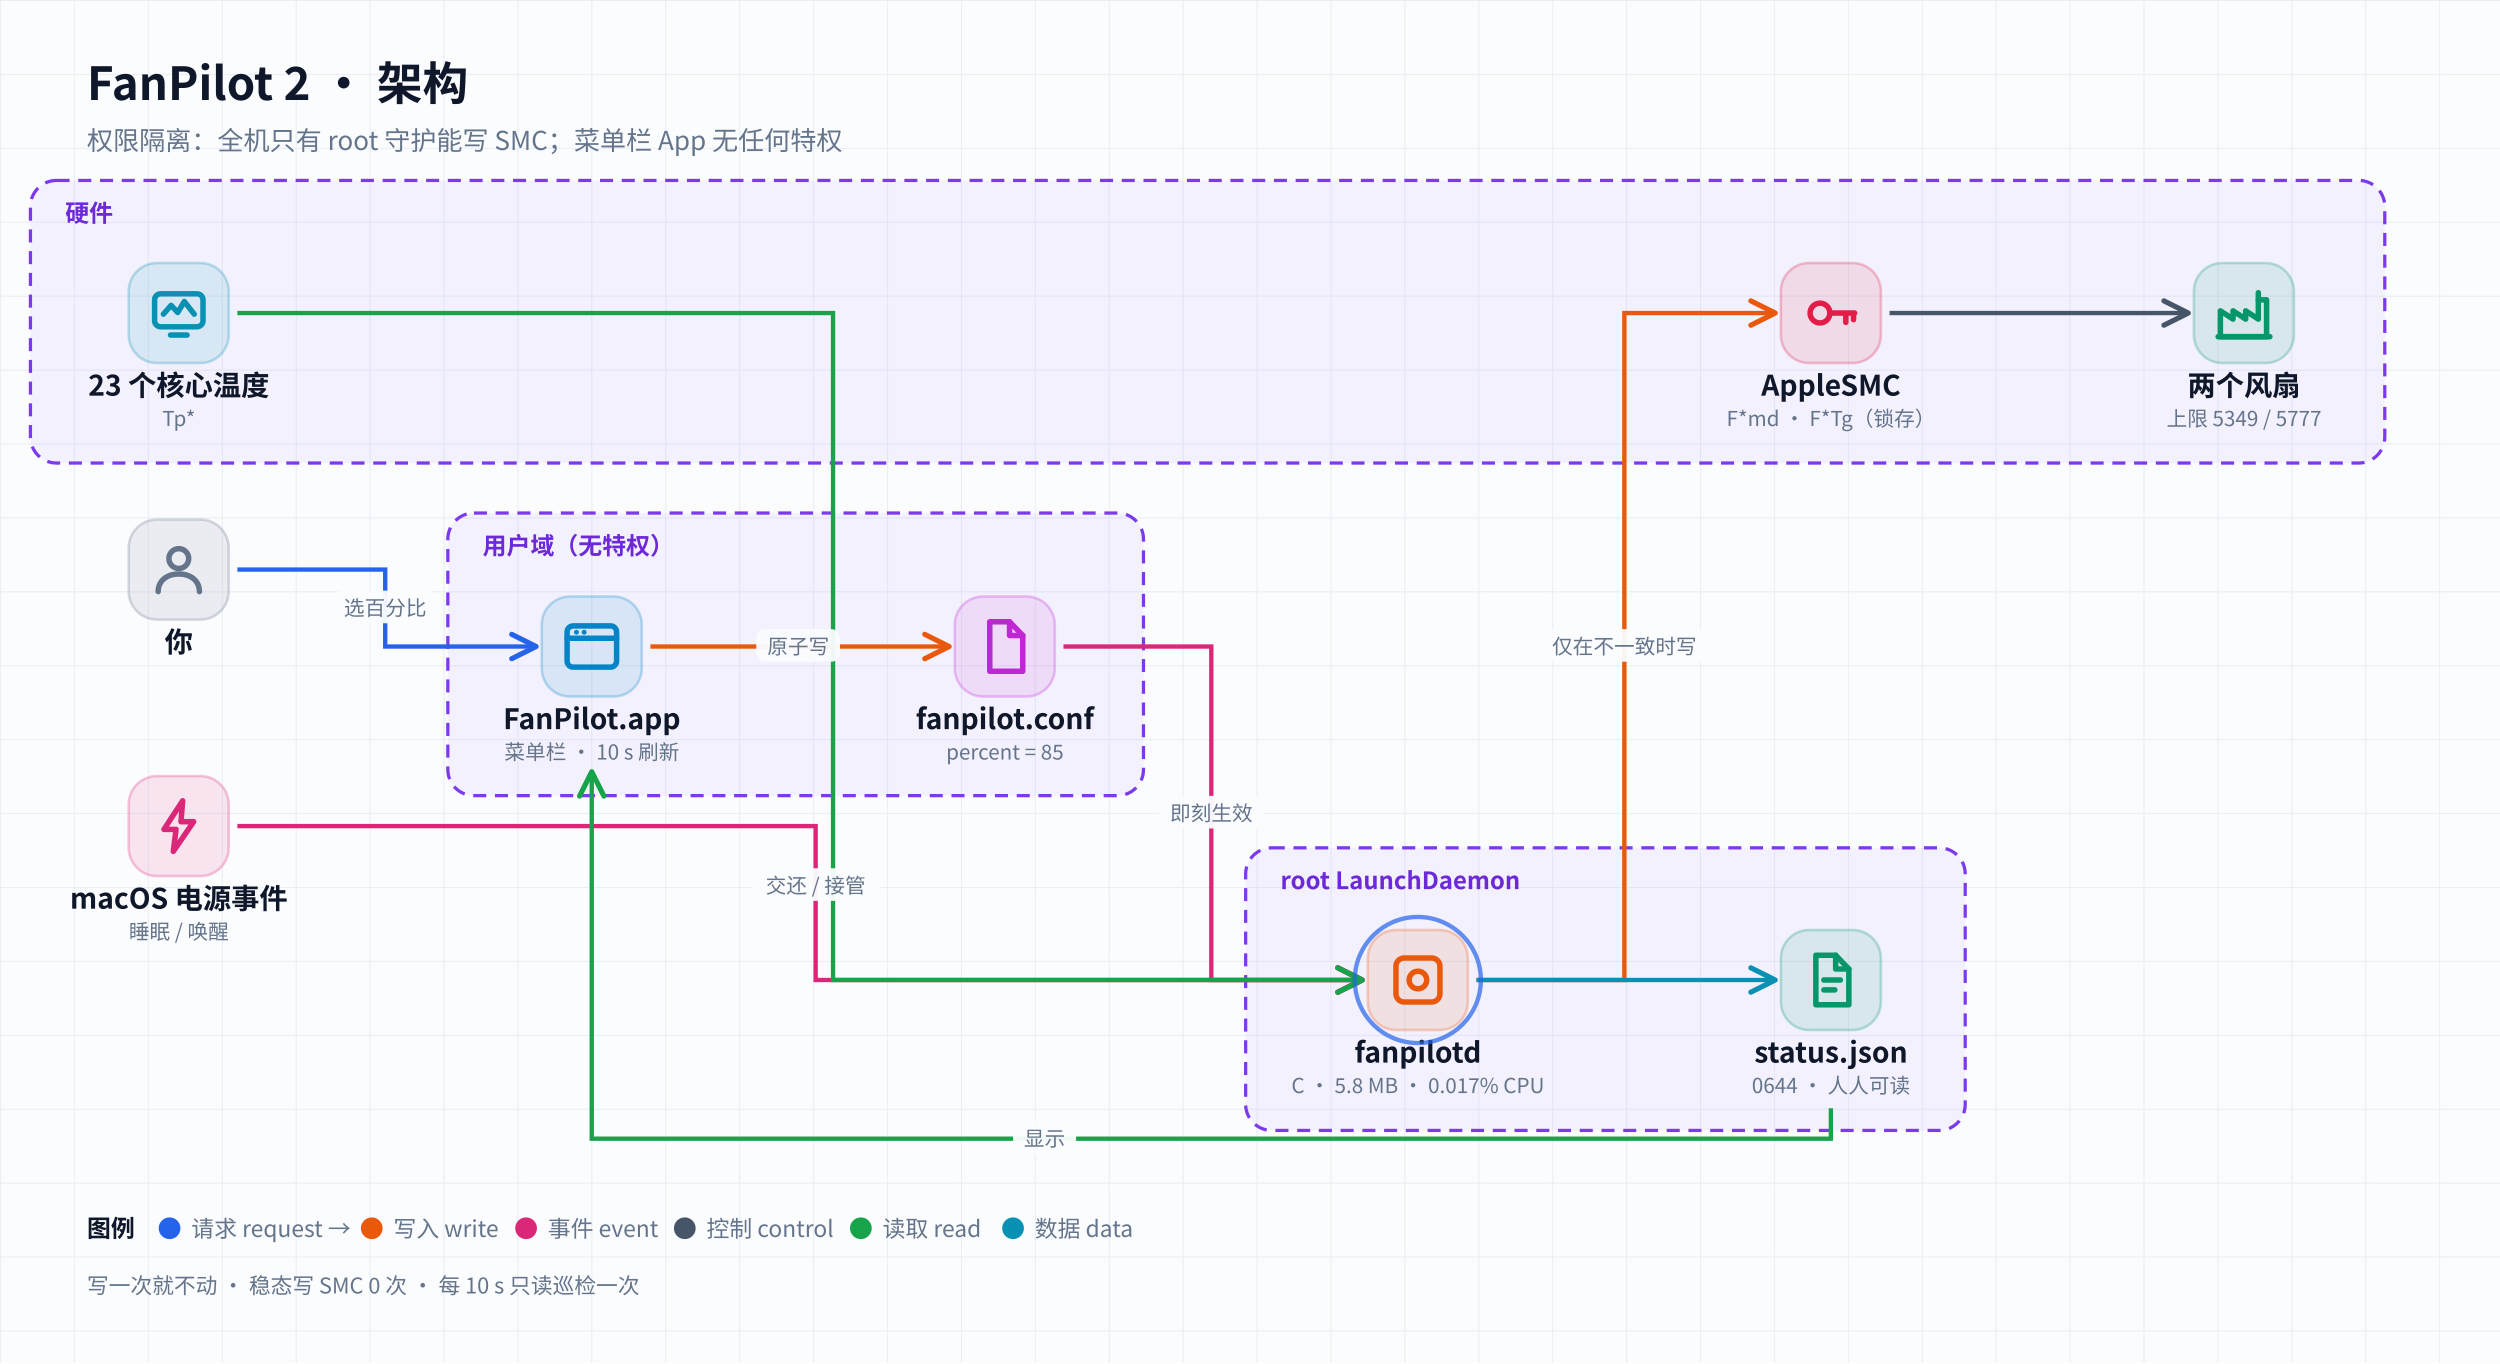
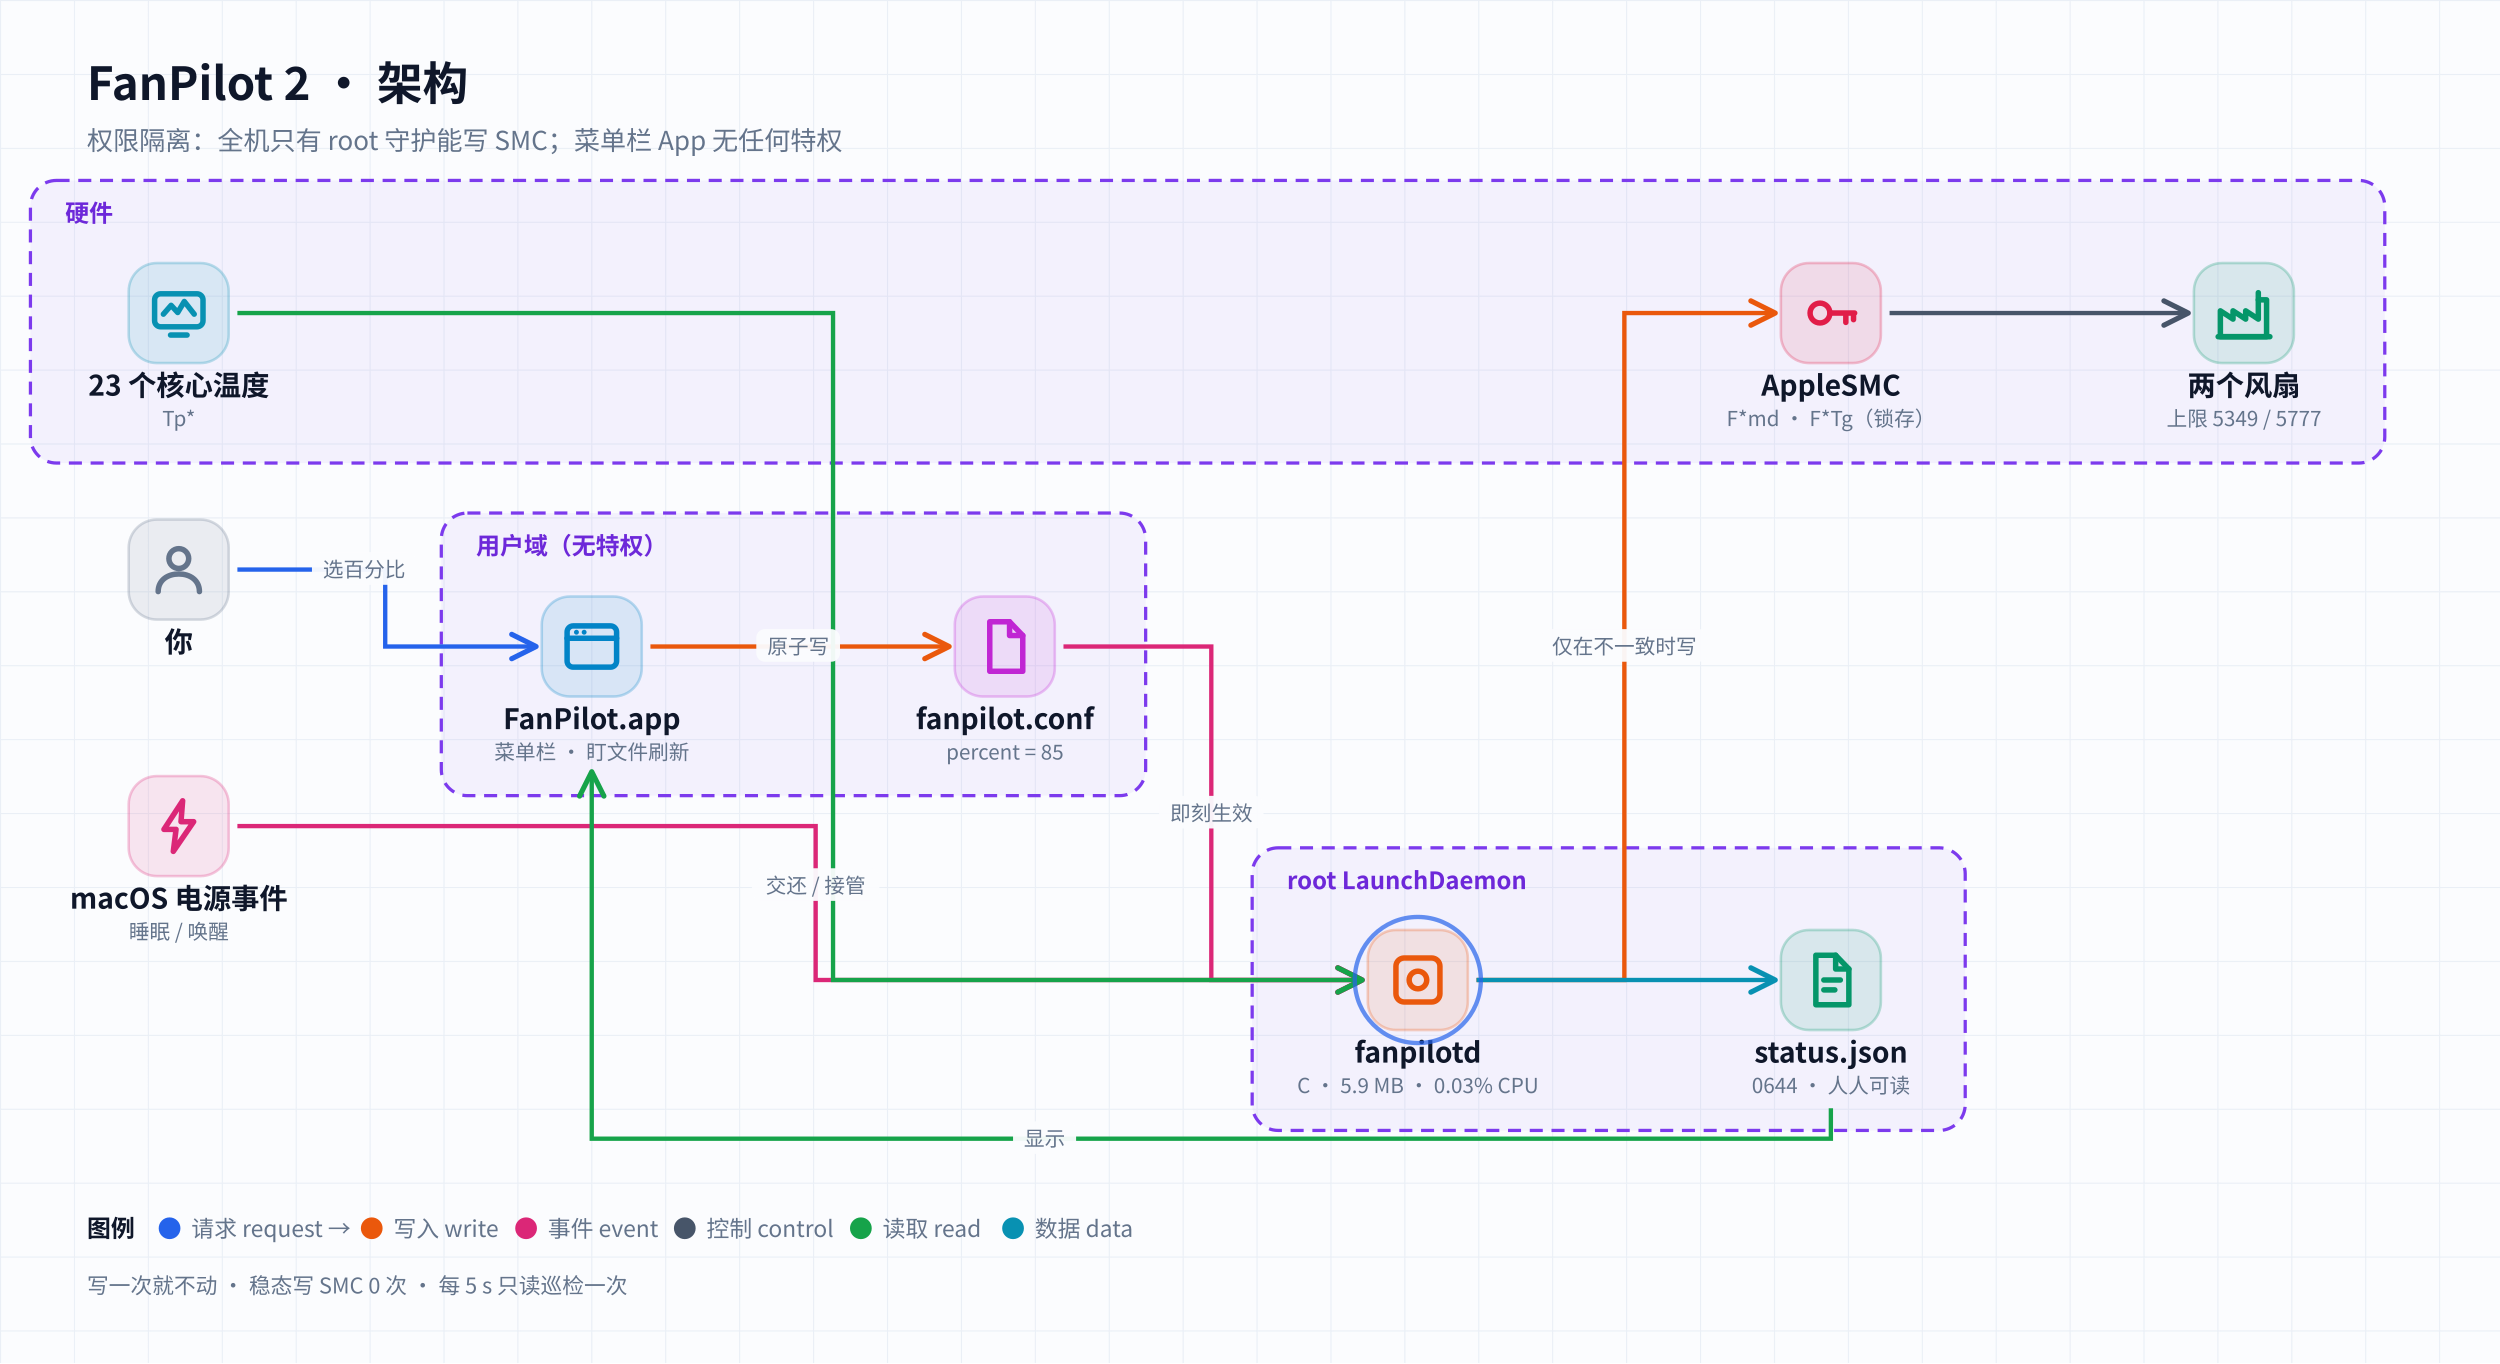
<svg xmlns="http://www.w3.org/2000/svg" viewBox="0 0 1150 627" width="1150" height="627" font-family="-apple-system,BlinkMacSystemFont,'Segoe UI','PingFang SC','Hiragino Sans GB','Microsoft YaHei','Noto Sans CJK SC','Source Han Sans SC',Helvetica,Arial,sans-serif" role="img" aria-label="FanPilot 2 · 架构">
  <defs>
    <pattern id="af-grid" width="34" height="34" patternUnits="userSpaceOnUse">
      <path d="M34 0 H0 V34" fill="none" stroke="#EAEFF6" stroke-width="1" />
    </pattern>
    <marker id="af-ah" viewBox="0 0 10 10" refX="8" refY="5" markerWidth="7" markerHeight="7" orient="auto-start-reverse">
      <path d="M1 1 L9 5 L1 9" fill="none" stroke="context-stroke" stroke-width="1.7" stroke-linecap="round" stroke-linejoin="round" />
    </marker>
    <filter id="af-sh" x="-20%" y="-20%" width="140%" height="140%">
      <feDropShadow dx="0" dy="2" stdDeviation="3.2" flood-color="#0B1B33" flood-opacity="0.10" />
    </filter>
    <style>@media (prefers-reduced-motion: no-preference){.flow{stroke-dasharray:6 6;animation:af-dash 0.8s linear infinite}.flow-slow{stroke-dasharray:4 8;animation:af-dash 1.6s linear infinite}.rv0{opacity:0;animation:af-in .5s ease-out 0.00s forwards}.rv1{opacity:0;animation:af-in .5s ease-out 0.10s forwards}.rv2{opacity:0;animation:af-in .5s ease-out 0.20s forwards}.rv3{opacity:0;animation:af-in .5s ease-out 0.30s forwards}.rv4{opacity:0;animation:af-in .5s ease-out 0.40s forwards}.rv5{opacity:0;animation:af-in .5s ease-out 0.50s forwards}}@media (prefers-reduced-motion: reduce){  .rv0,.rv1,.rv2,.rv3,.rv4,.rv5{opacity:1}}@keyframes af-dash{to{stroke-dashoffset:-12}}@keyframes af-in{to{opacity:1}}</style>
  </defs>
  <rect width="1150" height="627" fill="#FBFCFE" />
  <rect width="1150" height="627" fill="url(#af-grid)" />
  <text x="40" y="46" font-size="21" font-weight="800" fill="#0F172A">FanPilot 2 · 架构</text>
  <text x="40" y="69" font-size="12" fill="#64748B">权限隔离：全机只有 root 守护能写 SMC；菜单栏 App 无任何特权</text>
-   <rect x="206" y="236" width="320" height="130" rx="12" fill="rgba(124,58,237,0.055)" stroke="#7C3AED" stroke-width="1.5" stroke-dasharray="6 4" />
-   <text x="222" y="255" font-size="11" font-weight="700" fill="#6D28D9">用户域（无特权）</text>
-   <rect x="573" y="390" width="331" height="130" rx="12" fill="rgba(124,58,237,0.055)" stroke="#7C3AED" stroke-width="1.5" stroke-dasharray="6 4" />
-   <text x="589" y="409" font-size="11" font-weight="700" fill="#6D28D9">root LaunchDaemon</text>
+   <rect x="203" y="236" width="324" height="130" rx="12" fill="rgba(124,58,237,0.055)" stroke="#7C3AED" stroke-width="1.5" stroke-dasharray="6 4" />
+   <text x="219" y="255" font-size="11" font-weight="700" fill="#6D28D9">用户域（无特权）</text>
+   <rect x="576" y="390" width="328" height="130" rx="12" fill="rgba(124,58,237,0.055)" stroke="#7C3AED" stroke-width="1.5" stroke-dasharray="6 4" />
+   <text x="592" y="409" font-size="11" font-weight="700" fill="#6D28D9">root LaunchDaemon</text>
  <rect x="14" y="83" width="1083" height="130" rx="12" fill="rgba(124,58,237,0.055)" stroke="#7C3AED" stroke-width="1.5" stroke-dasharray="6 4" />
  <text x="30" y="102" font-size="11" font-weight="700" fill="#6D28D9">硬件</text>
  <path class="flow" d="M 109.2 262.0 L 177.2 262.0 L 177.2 297.4 L 245.2 297.4" fill="none" stroke="#2563EB" stroke-width="2" marker-end="url(#af-ah)" />
  <path class="flow" d="M 299.2 297.4 L 435.2 297.4" fill="none" stroke="#EA580C" stroke-width="2" marker-end="url(#af-ah)" />
  <path class="flow" d="M 489.2 297.4 L 557.2 297.4 L 557.2 450.8 L 625.2 450.8" fill="none" stroke="#DB2777" stroke-width="2" marker-end="url(#af-ah)" />
  <path class="flow" d="M 109.2 380.0 L 375.2 380.0 L 375.2 450.8 L 625.2 450.8" fill="none" stroke="#DB2777" stroke-width="2" marker-end="url(#af-ah)" />
  <path class="flow" d="M 679.2 450.8 L 747.2 450.8 L 747.2 144.0 L 815.2 144.0" fill="none" stroke="#EA580C" stroke-width="2" marker-end="url(#af-ah)" />
  <path class="flow" d="M 869.2 144.0 L 1005.2 144.0" fill="none" stroke="#475569" stroke-width="2" marker-end="url(#af-ah)" />
  <path class="flow" d="M 109.2 144.0 L 383.2 144.0 L 383.2 450.8 L 625.2 450.8" fill="none" stroke="#16A34A" stroke-width="2" marker-end="url(#af-ah)" />
  <path class="flow" d="M 679.2 450.8 L 815.2 450.8" fill="none" stroke="#0891B2" stroke-width="2" marker-end="url(#af-ah)" />
  <path class="flow" d="M 842.2 509.8 L 842.2 523.8 L 272.2 523.8 L 272.2 356.4" fill="none" stroke="#16A34A" stroke-width="2" marker-end="url(#af-ah)" />
-   <rect x="153.2" y="271.7" width="48.0" height="15" rx="4" fill="#FBFCFE" opacity="0.95" />
-   <text x="177.2" y="283.1" text-anchor="middle" font-size="9.5" fill="#64748B">选百分比</text>
+   <rect x="143.5" y="254.0" width="48.0" height="15" rx="4" fill="#FBFCFE" opacity="0.95" />
+   <text x="167.5" y="265.4" text-anchor="middle" font-size="9.5" fill="#64748B">选百分比</text>
  <rect x="347.9" y="289.4" width="38.5" height="15" rx="4" fill="#FBFCFE" opacity="0.95" />
  <text x="367.2" y="300.8" text-anchor="middle" font-size="9.5" fill="#64748B">原子写</text>
  <rect x="533.2" y="366.1" width="48.0" height="15" rx="4" fill="#FBFCFE" opacity="0.95" />
  <text x="557.2" y="377.5" text-anchor="middle" font-size="9.5" fill="#64748B">即刻生效</text>
  <rect x="345.9" y="399.4" width="58.6" height="15" rx="4" fill="#FBFCFE" opacity="0.95" />
  <text x="375.2" y="410.8" text-anchor="middle" font-size="9.5" fill="#64748B">交还 / 接管</text>
  <rect x="709.0" y="289.4" width="76.5" height="15" rx="4" fill="#FBFCFE" opacity="0.95" />
  <text x="747.2" y="300.8" text-anchor="middle" font-size="9.5" fill="#64748B">仅在不一致时写</text>
  <rect x="466.0" y="515.8" width="29.0" height="15" rx="4" fill="#FBFCFE" opacity="0.95" />
  <text x="480.5" y="527.2" text-anchor="middle" font-size="9.5" fill="#64748B">显示</text>
  <circle r="4.0" fill="#2563EB" opacity="0.95" visibility="hidden">
    <set attributeName="visibility" to="visible" begin="0.00s" />
    <animateMotion dur="1.8s" begin="0.00s" repeatCount="indefinite" path="M 109.2 262.0 L 177.2 262.0 L 177.2 297.4 L 245.2 297.4" />
  </circle>
  <circle r="4.0" fill="#EA580C" opacity="0.95" visibility="hidden">
    <set attributeName="visibility" to="visible" begin="0.00s" />
    <animateMotion dur="1.8s" begin="0.00s" repeatCount="indefinite" path="M 299.2 297.4 L 435.2 297.4" />
  </circle>
  <circle r="4.0" fill="#DB2777" opacity="0.95" visibility="hidden">
    <set attributeName="visibility" to="visible" begin="0.00s" />
    <animateMotion dur="1.8s" begin="0.00s" repeatCount="indefinite" path="M 489.2 297.4 L 557.2 297.4 L 557.2 450.8 L 625.2 450.8" />
  </circle>
  <circle r="4.0" fill="#475569" opacity="0.95" visibility="hidden">
    <set attributeName="visibility" to="visible" begin="0.00s" />
    <animateMotion dur="1.8s" begin="0.00s" repeatCount="indefinite" path="M 869.2 144.0 L 1005.2 144.0" />
  </circle>
  <g class="rv0">
    <rect x="59.2" y="239.0" width="46.0" height="46.0" rx="13" fill="rgba(100,116,139,0.11)" stroke="rgba(100,116,139,0.26)" stroke-width="1.2" />
    <g transform="translate(67.07,246.82) scale(1.265)" color="#64748B">
      <circle cx="12" cy="8" r="3.6" fill="none" stroke="currentColor" stroke-width="2" stroke-linecap="round" stroke-linejoin="round" />
      <path d="M4.5 20c0-4.1 3.4-6.4 7.5-6.4S19.5 15.9 19.5 20" fill="none" stroke="currentColor" stroke-width="2" stroke-linecap="round" stroke-linejoin="round" />
    </g>
    <text x="82.25" y="300.0" text-anchor="middle" font-size="13" font-weight="700" fill="#0F172A">你</text>
  </g>
  <g class="rv1">
    <rect x="249.2" y="274.4" width="46.0" height="46.0" rx="13" fill="rgba(2,132,199,0.11)" stroke="rgba(2,132,199,0.26)" stroke-width="1.2" />
    <g transform="translate(257.07,282.22) scale(1.265)" color="#0284C7">
      <rect x="3" y="4.5" width="18" height="15" rx="2.2" fill="none" stroke="currentColor" stroke-width="2" stroke-linecap="round" stroke-linejoin="round" />
      <path d="M3 9h18" fill="none" stroke="currentColor" stroke-width="2" stroke-linecap="round" stroke-linejoin="round" />
      <circle cx="6.4" cy="6.8" r="0.9" fill="currentColor" />
      <circle cx="9.2" cy="6.8" r="0.9" fill="currentColor" />
    </g>
    <text x="272.25" y="335.4" text-anchor="middle" font-size="13" font-weight="700" fill="#0F172A">FanPilot.app</text>
-     <text x="272.25" y="349.4" text-anchor="middle" font-size="9.5" fill="#64748B">菜单栏 · 10 s 刷新</text>
+     <text x="272.25" y="349.4" text-anchor="middle" font-size="9.5" fill="#64748B">菜单栏 · 盯文件刷新</text>
  </g>
  <g class="rv2">
    <rect x="439.2" y="274.4" width="46.0" height="46.0" rx="13" fill="rgba(192,38,211,0.11)" stroke="rgba(192,38,211,0.26)" stroke-width="1.2" />
    <g transform="translate(447.07,282.22) scale(1.265)" color="#C026D3">
      <path d="M6.5 3h7.2L18.5 8v13H6.5Z" fill="none" stroke="currentColor" stroke-width="2" stroke-linecap="round" stroke-linejoin="round" />
      <path d="M13.7 3v5h4.8" fill="none" stroke="currentColor" stroke-width="2" stroke-linecap="round" stroke-linejoin="round" />
    </g>
    <text x="462.25" y="335.4" text-anchor="middle" font-size="13" font-weight="700" fill="#0F172A">fanpilot.conf</text>
    <text x="462.25" y="349.4" text-anchor="middle" font-size="9.5" fill="#64748B">percent = 85</text>
  </g>
  <g class="rv4">
    <rect x="819.2" y="427.8" width="46.0" height="46.0" rx="13" fill="rgba(5,150,105,0.11)" stroke="rgba(5,150,105,0.26)" stroke-width="1.2" />
    <g transform="translate(827.07,435.62) scale(1.265)" color="#059669">
      <path d="M6.5 3h7.2L18.5 8v13H6.5Z" fill="none" stroke="currentColor" stroke-width="2" stroke-linecap="round" stroke-linejoin="round" />
      <path d="M13.7 3v5h4.8M9.4 12h6M9.4 15.6h4" fill="none" stroke="currentColor" stroke-width="2" stroke-linecap="round" stroke-linejoin="round" />
    </g>
    <text x="842.25" y="488.8" text-anchor="middle" font-size="13" font-weight="700" fill="#0F172A">status.json</text>
    <text x="842.25" y="502.8" text-anchor="middle" font-size="9.5" fill="#64748B">0644 · 人人可读</text>
  </g>
  <g class="rv3">
    <rect x="629.2" y="427.8" width="46.0" height="46.0" rx="13" fill="rgba(234,88,12,0.11)" stroke="rgba(234,88,12,0.26)" stroke-width="1.2" />
    <g transform="translate(637.07,435.62) scale(1.265)" color="#EA580C">
      <rect x="4" y="4" width="16" height="16" rx="3" fill="none" stroke="currentColor" stroke-width="2" stroke-linecap="round" stroke-linejoin="round" />
      <circle cx="12" cy="12" r="3.2" fill="none" stroke="currentColor" stroke-width="2" stroke-linecap="round" stroke-linejoin="round" />
    </g>
    <text x="652.25" y="488.8" text-anchor="middle" font-size="13" font-weight="700" fill="#0F172A">fanpilotd</text>
-     <text x="652.25" y="502.8" text-anchor="middle" font-size="9.5" fill="#64748B">C · 5.8 MB · 0.017% CPU</text>
+     <text x="652.25" y="502.8" text-anchor="middle" font-size="9.5" fill="#64748B">C · 5.9 MB · 0.03% CPU</text>
  </g>
  <g class="rv0">
    <rect x="59.2" y="357.0" width="46.0" height="46.0" rx="13" fill="rgba(219,39,119,0.11)" stroke="rgba(219,39,119,0.26)" stroke-width="1.2" />
    <g transform="translate(67.07,364.82) scale(1.265)" color="#DB2777">
      <path d="M13.4 2.8 6.6 13.2h4.4l-1 8 7.4-10.8h-4.6Z" fill="none" stroke="currentColor" stroke-width="2" stroke-linecap="round" stroke-linejoin="round" />
    </g>
    <text x="82.25" y="418.0" text-anchor="middle" font-size="13" font-weight="700" fill="#0F172A">macOS 电源事件</text>
    <text x="82.25" y="432.0" text-anchor="middle" font-size="9.5" fill="#64748B">睡眠 / 唤醒</text>
  </g>
  <g class="rv4">
    <rect x="819.2" y="121.0" width="46.0" height="46.0" rx="13" fill="rgba(225,29,72,0.11)" stroke="rgba(225,29,72,0.26)" stroke-width="1.2" />
    <g transform="translate(827.07,128.82) scale(1.265)" color="#E11D48">
      <circle cx="8" cy="12" r="3.6" fill="none" stroke="currentColor" stroke-width="2" stroke-linecap="round" stroke-linejoin="round" />
      <path d="M11.6 12h9M17.4 12v3.4M20.2 12v2.4" fill="none" stroke="currentColor" stroke-width="2" stroke-linecap="round" stroke-linejoin="round" />
    </g>
    <text x="842.25" y="182.0" text-anchor="middle" font-size="13" font-weight="700" fill="#0F172A">AppleSMC</text>
    <text x="842.25" y="196.0" text-anchor="middle" font-size="9.5" fill="#64748B">F*md · F*Tg（锁存）</text>
  </g>
  <g class="rv5">
    <rect x="1009.2" y="121.0" width="46.0" height="46.0" rx="13" fill="rgba(5,150,105,0.11)" stroke="rgba(5,150,105,0.26)" stroke-width="1.2" />
    <g transform="translate(1017.07,128.82) scale(1.265)" color="#059669">
      <path d="M3.4 20.6V11.2l4.6 3V11.2l4.6 3V11.2l4.6 3V7.2h3v13.4Z" fill="none" stroke="currentColor" stroke-width="2" stroke-linecap="round" stroke-linejoin="round" />
      <path d="M2.6 20.6h18.8M17.2 7.2V4.6" fill="none" stroke="currentColor" stroke-width="2" stroke-linecap="round" stroke-linejoin="round" />
    </g>
    <text x="1032.25" y="182.0" text-anchor="middle" font-size="13" font-weight="700" fill="#0F172A">两个风扇</text>
    <text x="1032.25" y="196.0" text-anchor="middle" font-size="9.5" fill="#64748B">上限 5349 / 5777</text>
  </g>
  <g class="rv0">
    <rect x="59.2" y="121.0" width="46.0" height="46.0" rx="13" fill="rgba(8,145,178,0.11)" stroke="rgba(8,145,178,0.26)" stroke-width="1.2" />
    <g transform="translate(67.07,128.82) scale(1.265)" color="#0891B2">
      <rect x="3.2" y="5" width="17.6" height="12" rx="2.2" fill="none" stroke="currentColor" stroke-width="2" stroke-linecap="round" stroke-linejoin="round" />
      <path d="M6.4 12.4l2.8-3.2 2.4 2.6 2.4-4 3.6 4.6M9 20h6" fill="none" stroke="currentColor" stroke-width="2" stroke-linecap="round" stroke-linejoin="round" />
    </g>
    <text x="82.25" y="182.0" text-anchor="middle" font-size="13" font-weight="700" fill="#0F172A">23 个核心温度</text>
    <text x="82.25" y="196.0" text-anchor="middle" font-size="9.5" fill="#64748B">Tp*</text>
  </g>
  <circle cx="652.2" cy="450.8" r="29.0" fill="none" stroke="#2563EB" stroke-width="2" opacity="0.7">
    <animate attributeName="r" values="29.0;42.0" dur="1.9s" repeatCount="indefinite" />
    <animate attributeName="opacity" values="0.65;0" dur="1.9s" repeatCount="indefinite" />
  </circle>
  <text x="40" y="569" font-size="11" font-weight="700" fill="#0F172A">图例</text>
  <circle cx="78" cy="565" r="5" fill="#2563EB" />
  <text x="88" y="569" font-size="10.5" fill="#64748B">请求 request →</text>
  <circle cx="171" cy="565" r="5" fill="#EA580C" />
  <text x="181" y="569" font-size="10.5" fill="#64748B">写入 write</text>
  <circle cx="242" cy="565" r="5" fill="#DB2777" />
  <text x="252" y="569" font-size="10.5" fill="#64748B">事件 event</text>
  <circle cx="315" cy="565" r="5" fill="#475569" />
  <text x="325" y="569" font-size="10.5" fill="#64748B">控制 control</text>
  <circle cx="396" cy="565" r="5" fill="#16A34A" />
  <text x="406" y="569" font-size="10.5" fill="#64748B">读取 read</text>
  <circle cx="466" cy="565" r="5" fill="#0891B2" />
  <text x="476" y="569" font-size="10.5" fill="#64748B">数据 data</text>
-   <text x="40" y="595" font-size="10" fill="#64748B">写一次就不动 · 稳态写 SMC 0 次 · 每 10 s 只读巡检一次</text>
+   <text x="40" y="595" font-size="10" fill="#64748B">写一次就不动 · 稳态写 SMC 0 次 · 每 5 s 只读巡检一次</text>
</svg>
